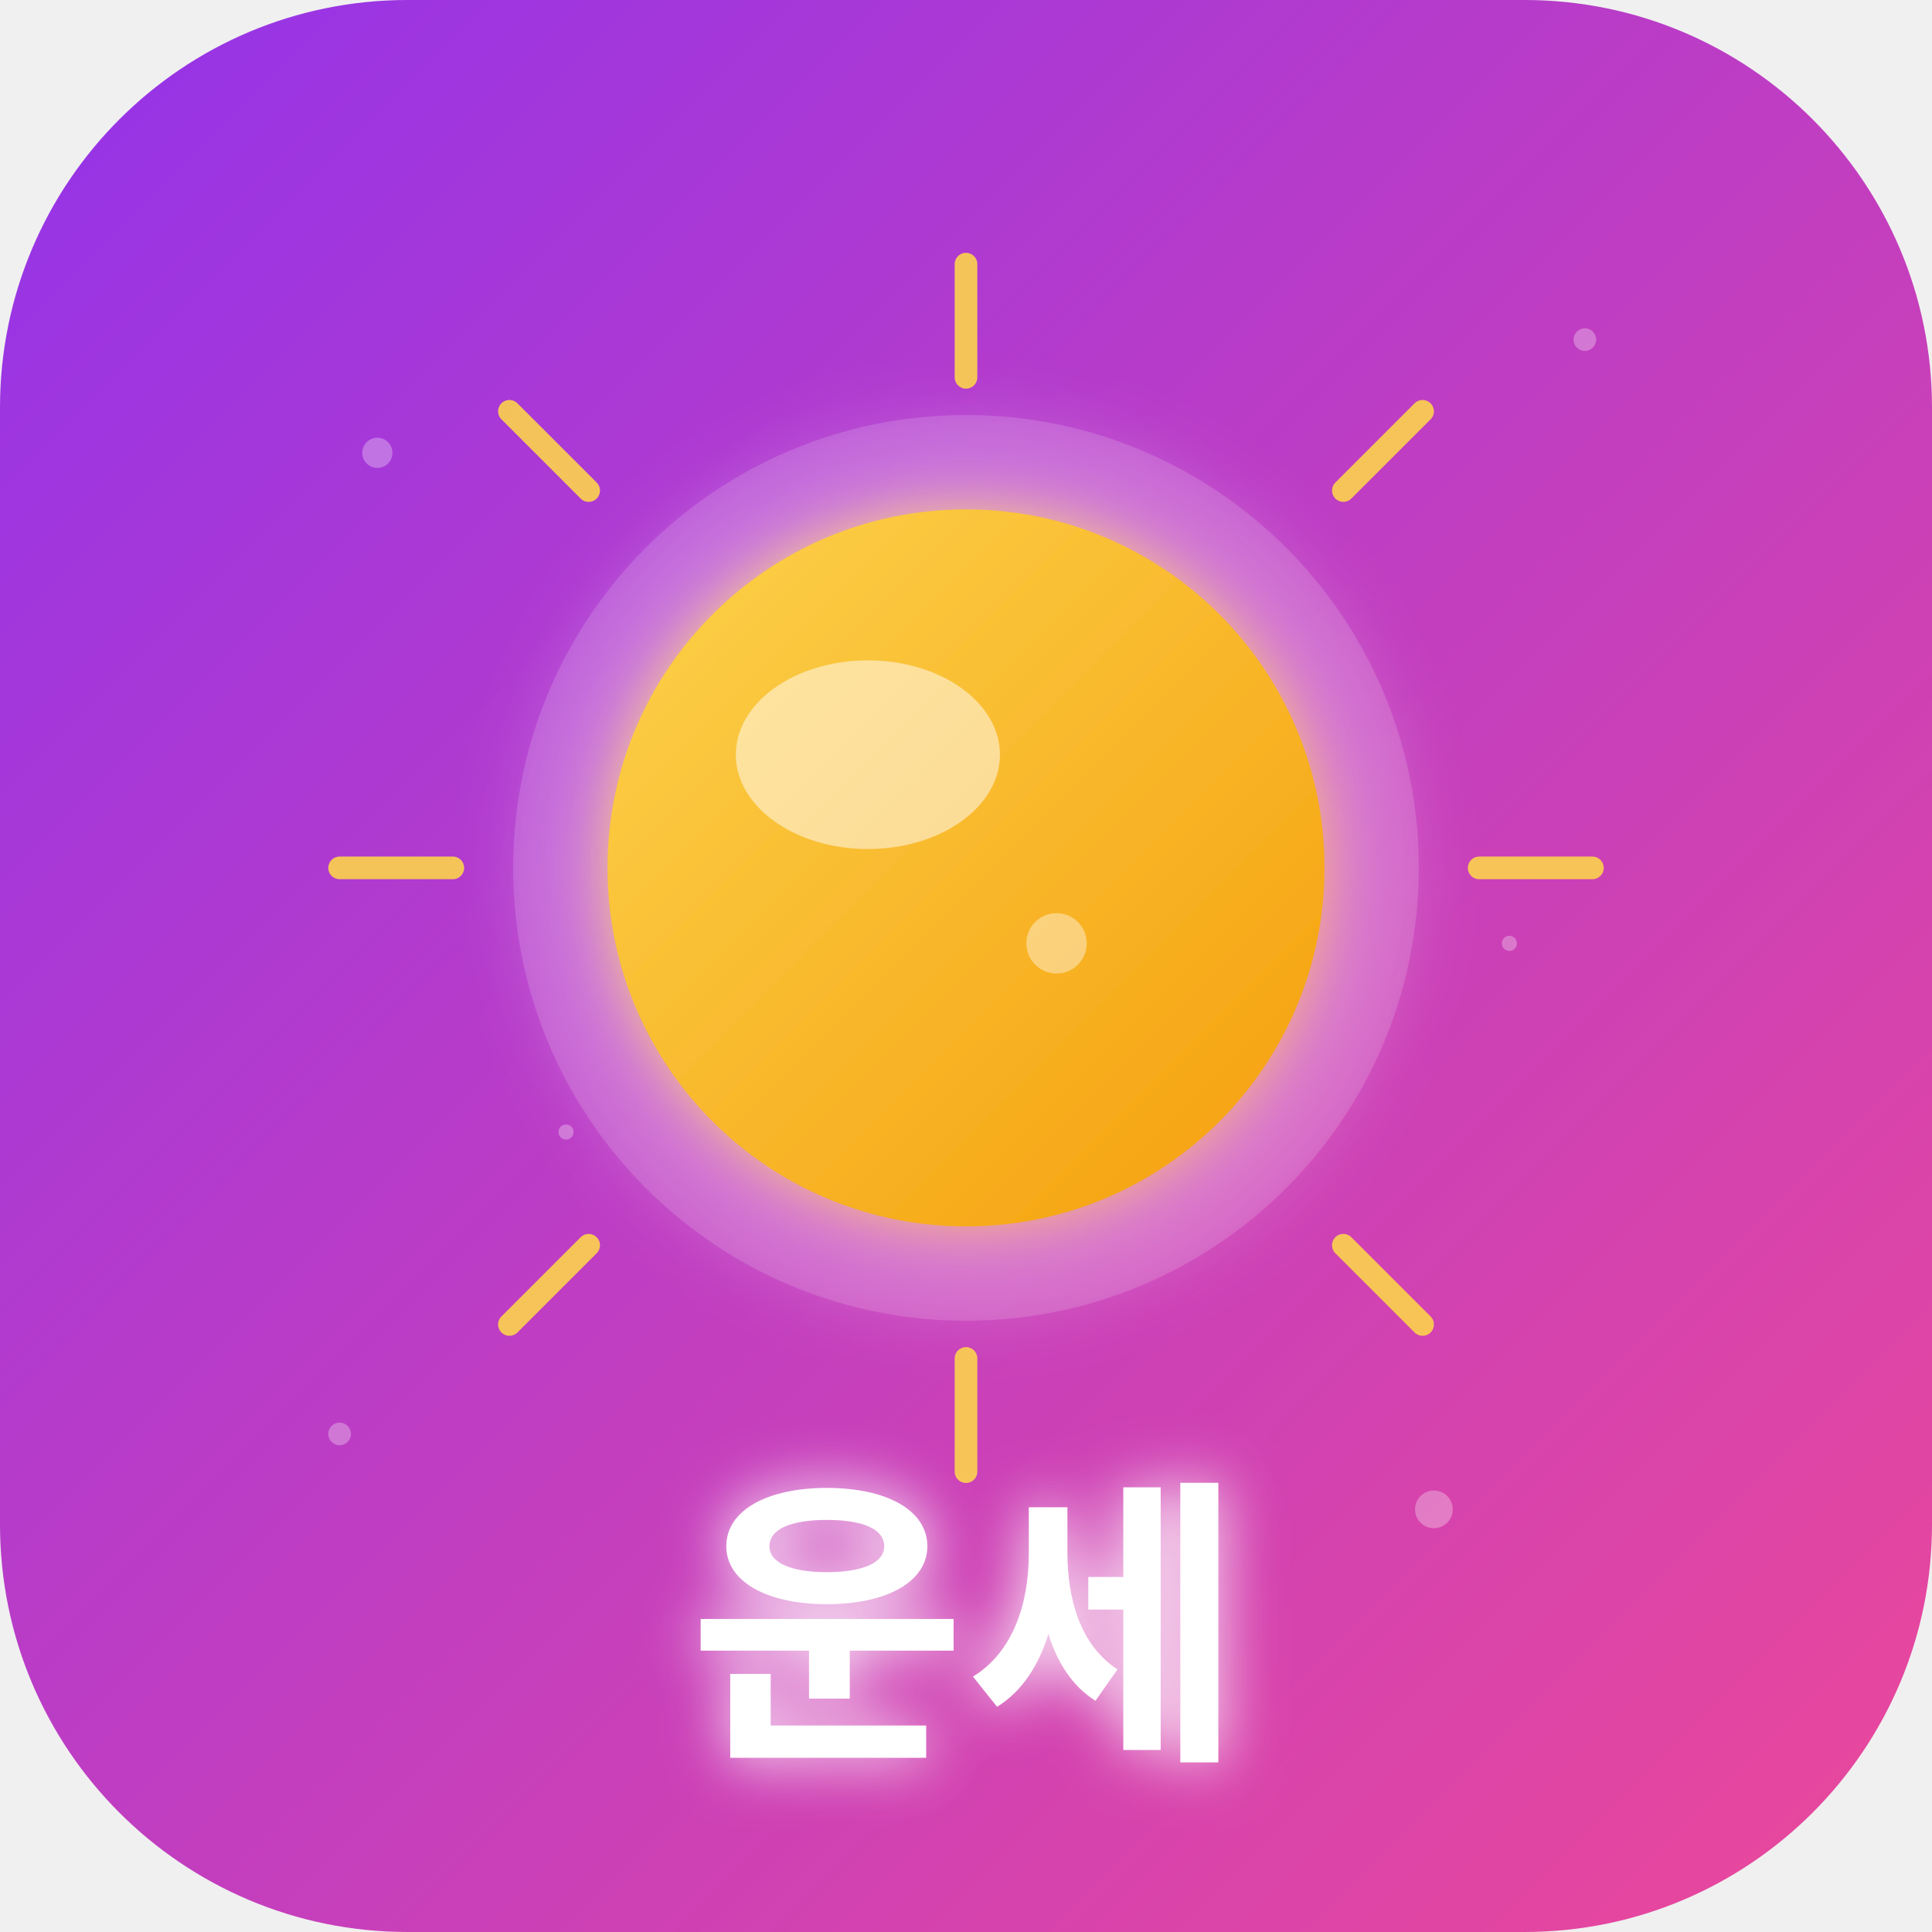
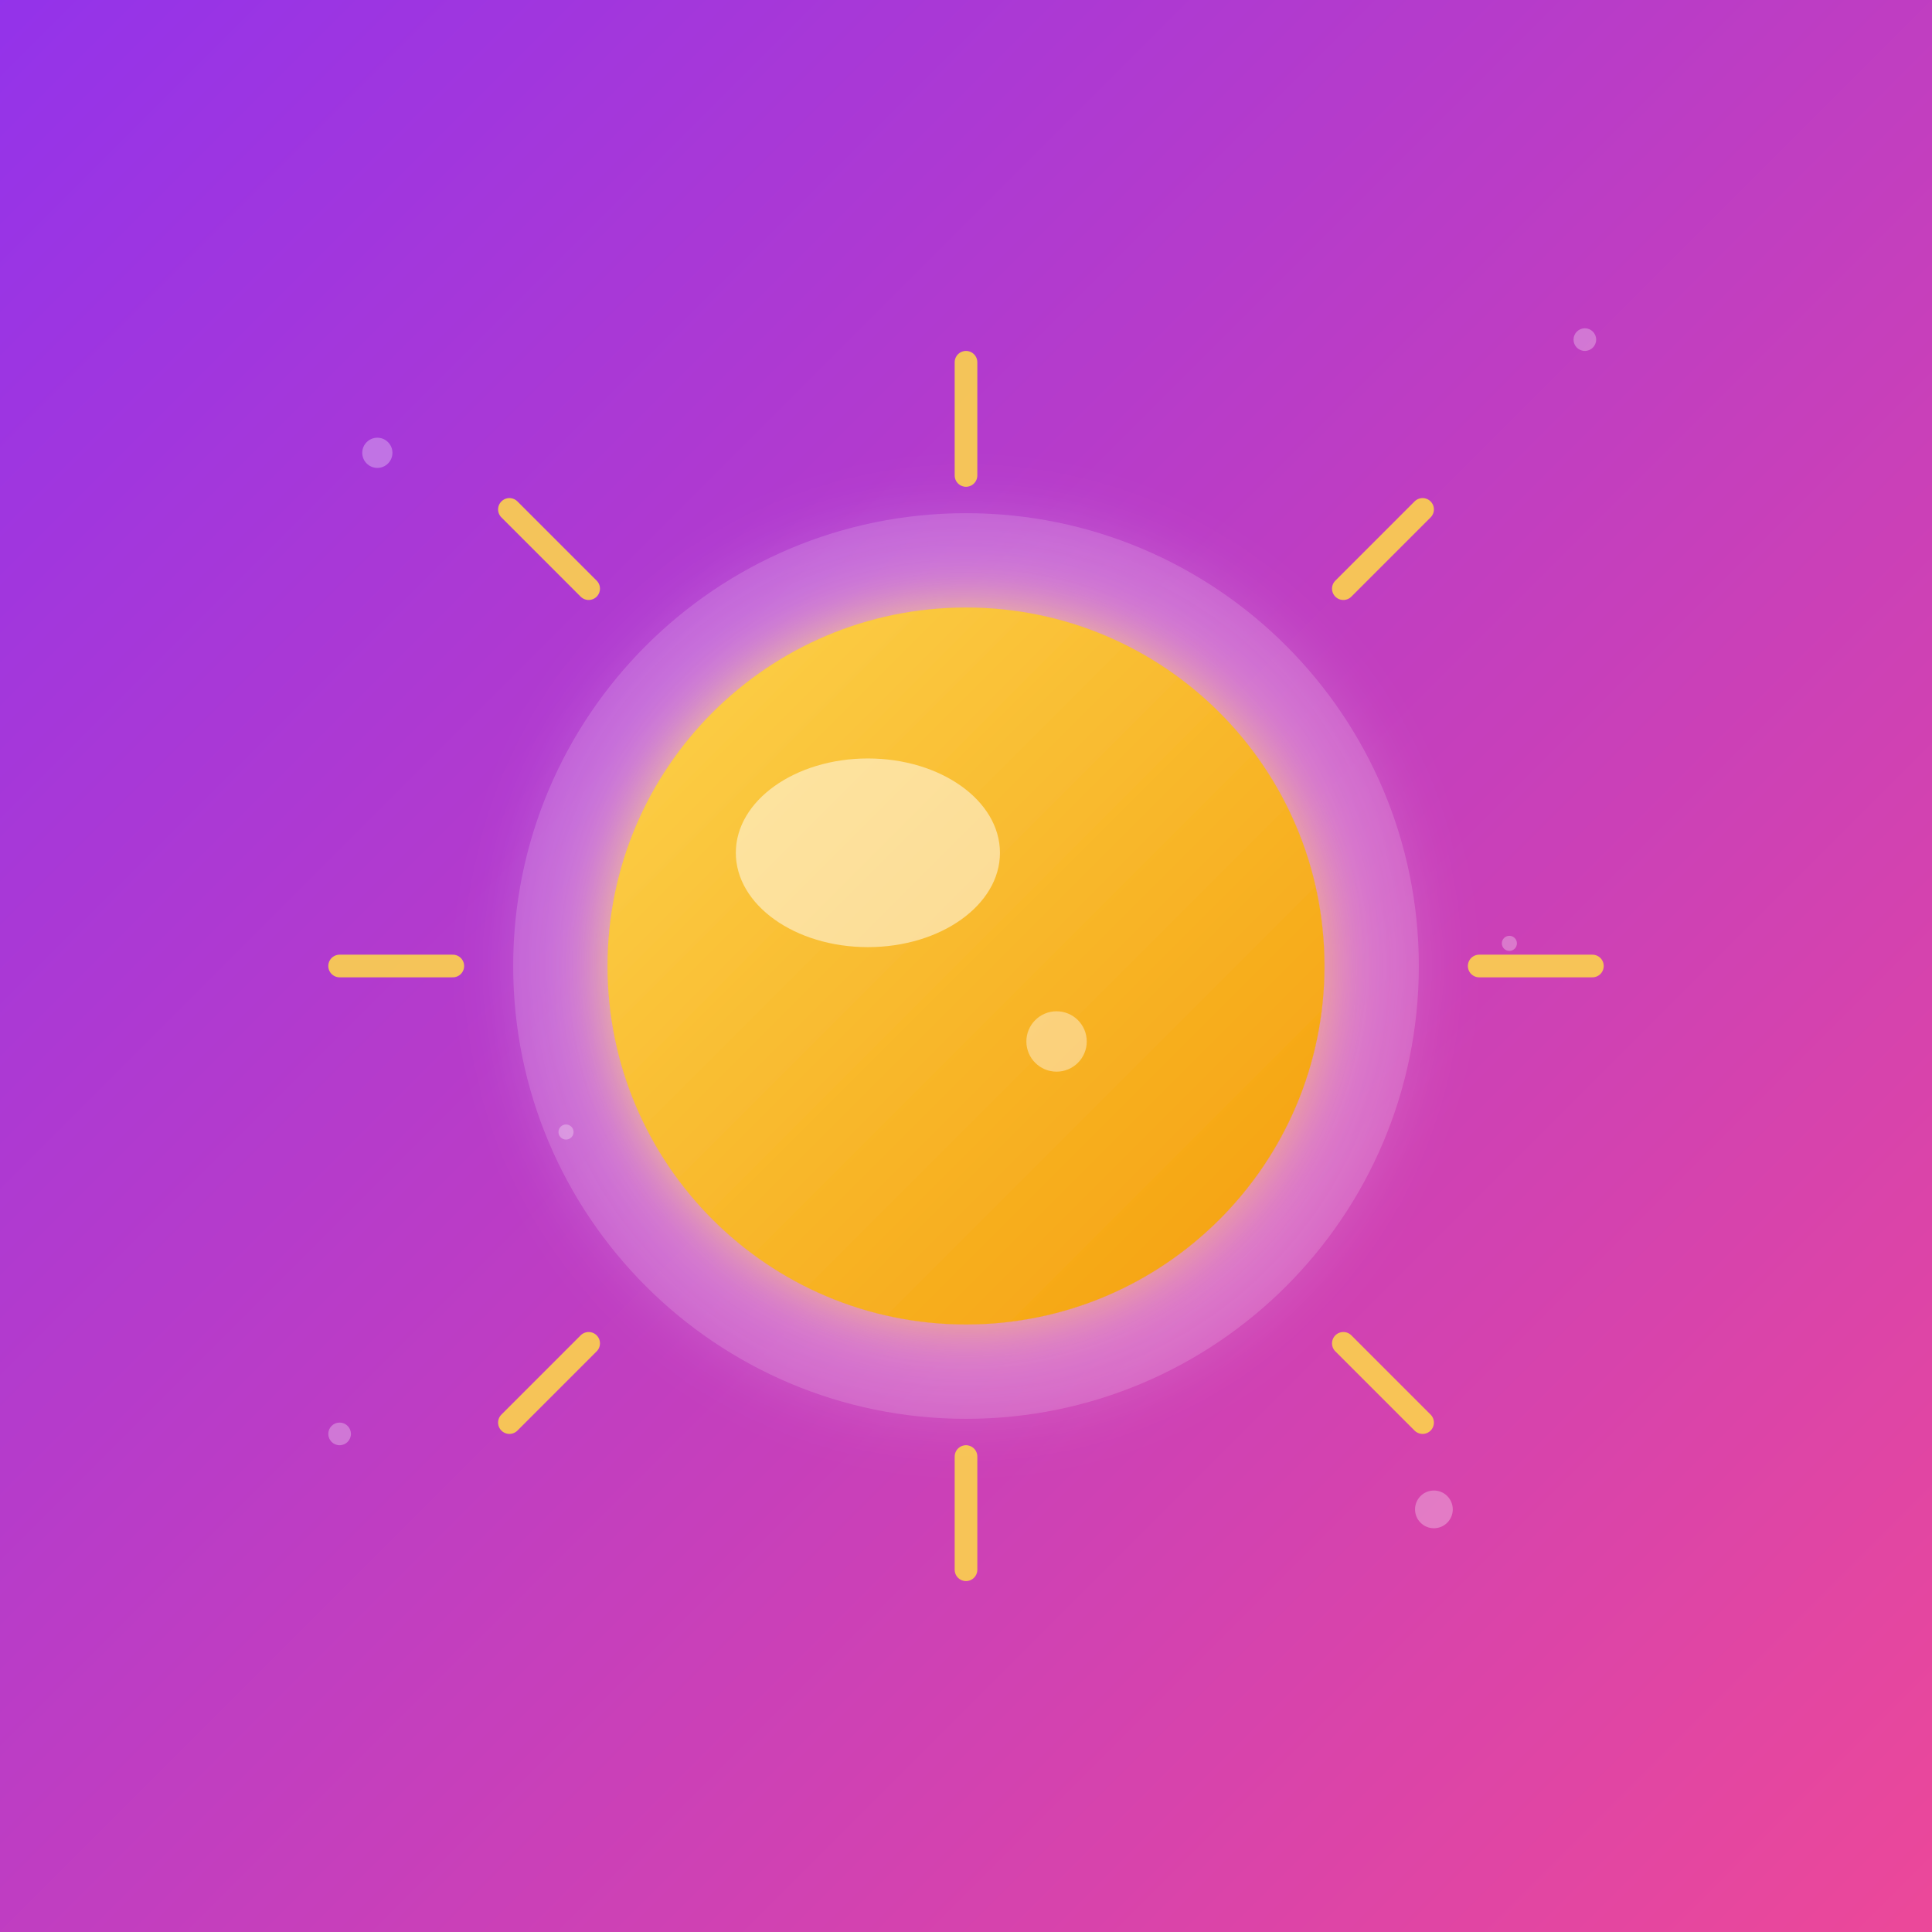
<svg xmlns="http://www.w3.org/2000/svg" viewBox="0 0 512 512">
  <defs>
    <linearGradient id="bgGrad" x1="0%" y1="0%" x2="100%" y2="100%">
      <stop offset="0%" style="stop-color:#9333EA" />
      <stop offset="100%" style="stop-color:#EC4899" />
    </linearGradient>
    <linearGradient id="sunGrad" x1="0%" y1="0%" x2="100%" y2="100%">
      <stop offset="0%" style="stop-color:#FCD34D" />
      <stop offset="100%" style="stop-color:#F59E0B" />
    </linearGradient>
    <filter id="glow" x="-50%" y="-50%" width="200%" height="200%">
      <feGaussianBlur stdDeviation="8" result="coloredBlur" />
      <feMerge>
        <feMergeNode in="coloredBlur" />
        <feMergeNode in="SourceGraphic" />
      </feMerge>
    </filter>
  </defs>
-   <rect width="512" height="512" rx="108" fill="url(#bgGrad)" />
+   <rect width="512" height="512" fill="url(#bgGrad)" />
  <g fill="#FFF" opacity="0.3">
    <circle cx="100" cy="120" r="4" />
    <circle cx="420" cy="90" r="3" />
    <circle cx="380" cy="400" r="5" />
    <circle cx="90" cy="380" r="3" />
    <circle cx="150" cy="300" r="2" />
    <circle cx="400" cy="250" r="2" />
  </g>
  <g filter="url(#glow)">
-     <circle cx="256" cy="230" r="120" fill="#FFF" opacity="0.15" />
-     <circle cx="256" cy="230" r="95" fill="url(#sunGrad)" />
-     <ellipse cx="230" cy="200" rx="35" ry="25" fill="#FFF" opacity="0.5" />
-     <circle cx="280" cy="250" r="8" fill="#FFF" opacity="0.4" />
+     <circle cx="256" cy="256" r="120" fill="#FFF" opacity="0.15" />
+     <circle cx="256" cy="256" r="95" fill="url(#sunGrad)" />
+     <ellipse cx="230" cy="226" rx="35" ry="25" fill="#FFF" opacity="0.5" />
+     <circle cx="280" cy="276" r="8" fill="#FFF" opacity="0.4" />
  </g>
  <g stroke="#FCD34D" stroke-width="6" stroke-linecap="round" opacity="0.9">
-     <line x1="256" y1="100" x2="256" y2="70" />
-     <line x1="256" y1="360" x2="256" y2="390" />
-     <line x1="120" y1="230" x2="90" y2="230" />
-     <line x1="392" y1="230" x2="422" y2="230" />
-     <line x1="156" y1="130" x2="135" y2="109" />
-     <line x1="356" y1="130" x2="377" y2="109" />
-     <line x1="156" y1="330" x2="135" y2="351" />
-     <line x1="356" y1="330" x2="377" y2="351" />
+     <line x1="256" y1="126" x2="256" y2="96" />
+     <line x1="256" y1="386" x2="256" y2="416" />
+     <line x1="120" y1="256" x2="90" y2="256" />
+     <line x1="392" y1="256" x2="422" y2="256" />
+     <line x1="156" y1="156" x2="135" y2="135" />
+     <line x1="356" y1="156" x2="377" y2="135" />
+     <line x1="156" y1="356" x2="135" y2="377" />
+     <line x1="356" y1="356" x2="377" y2="377" />
  </g>
-   <text x="256" y="460" font-family="Arial, 'Noto Sans KR', sans-serif" font-size="80" font-weight="bold" fill="#FFFFFF" text-anchor="middle" filter="url(#glow)">운세</text>
</svg>
